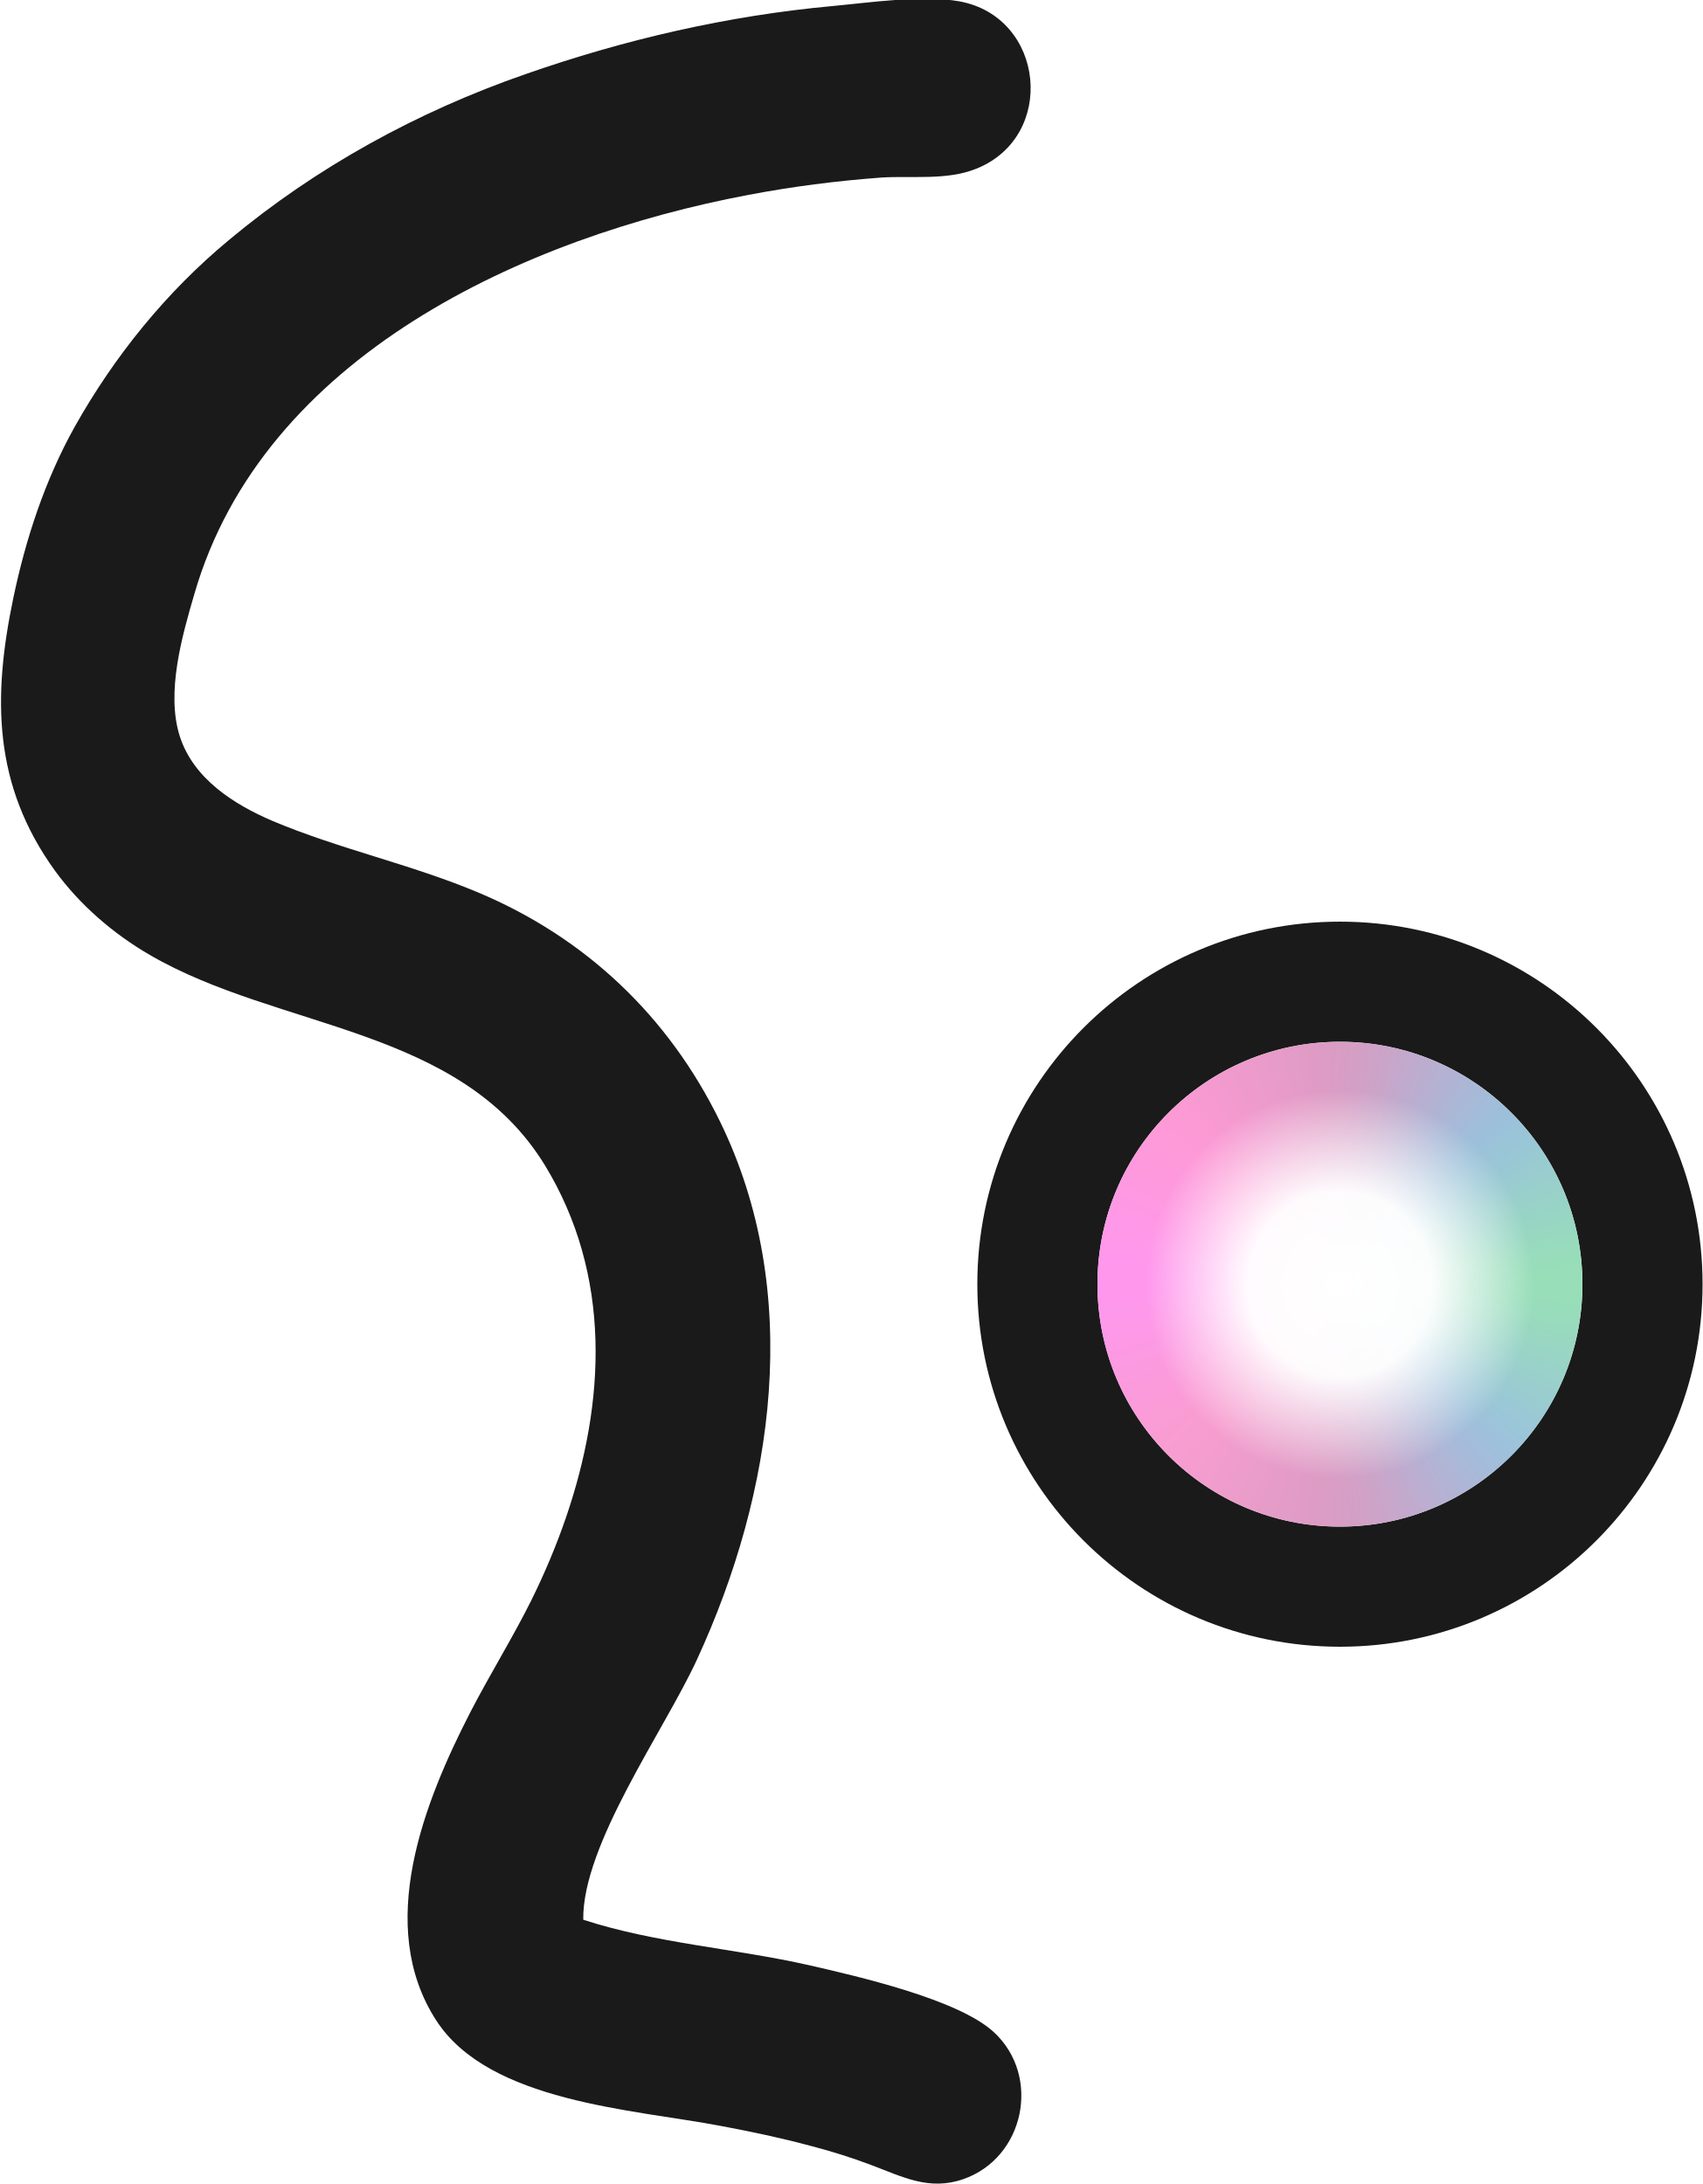
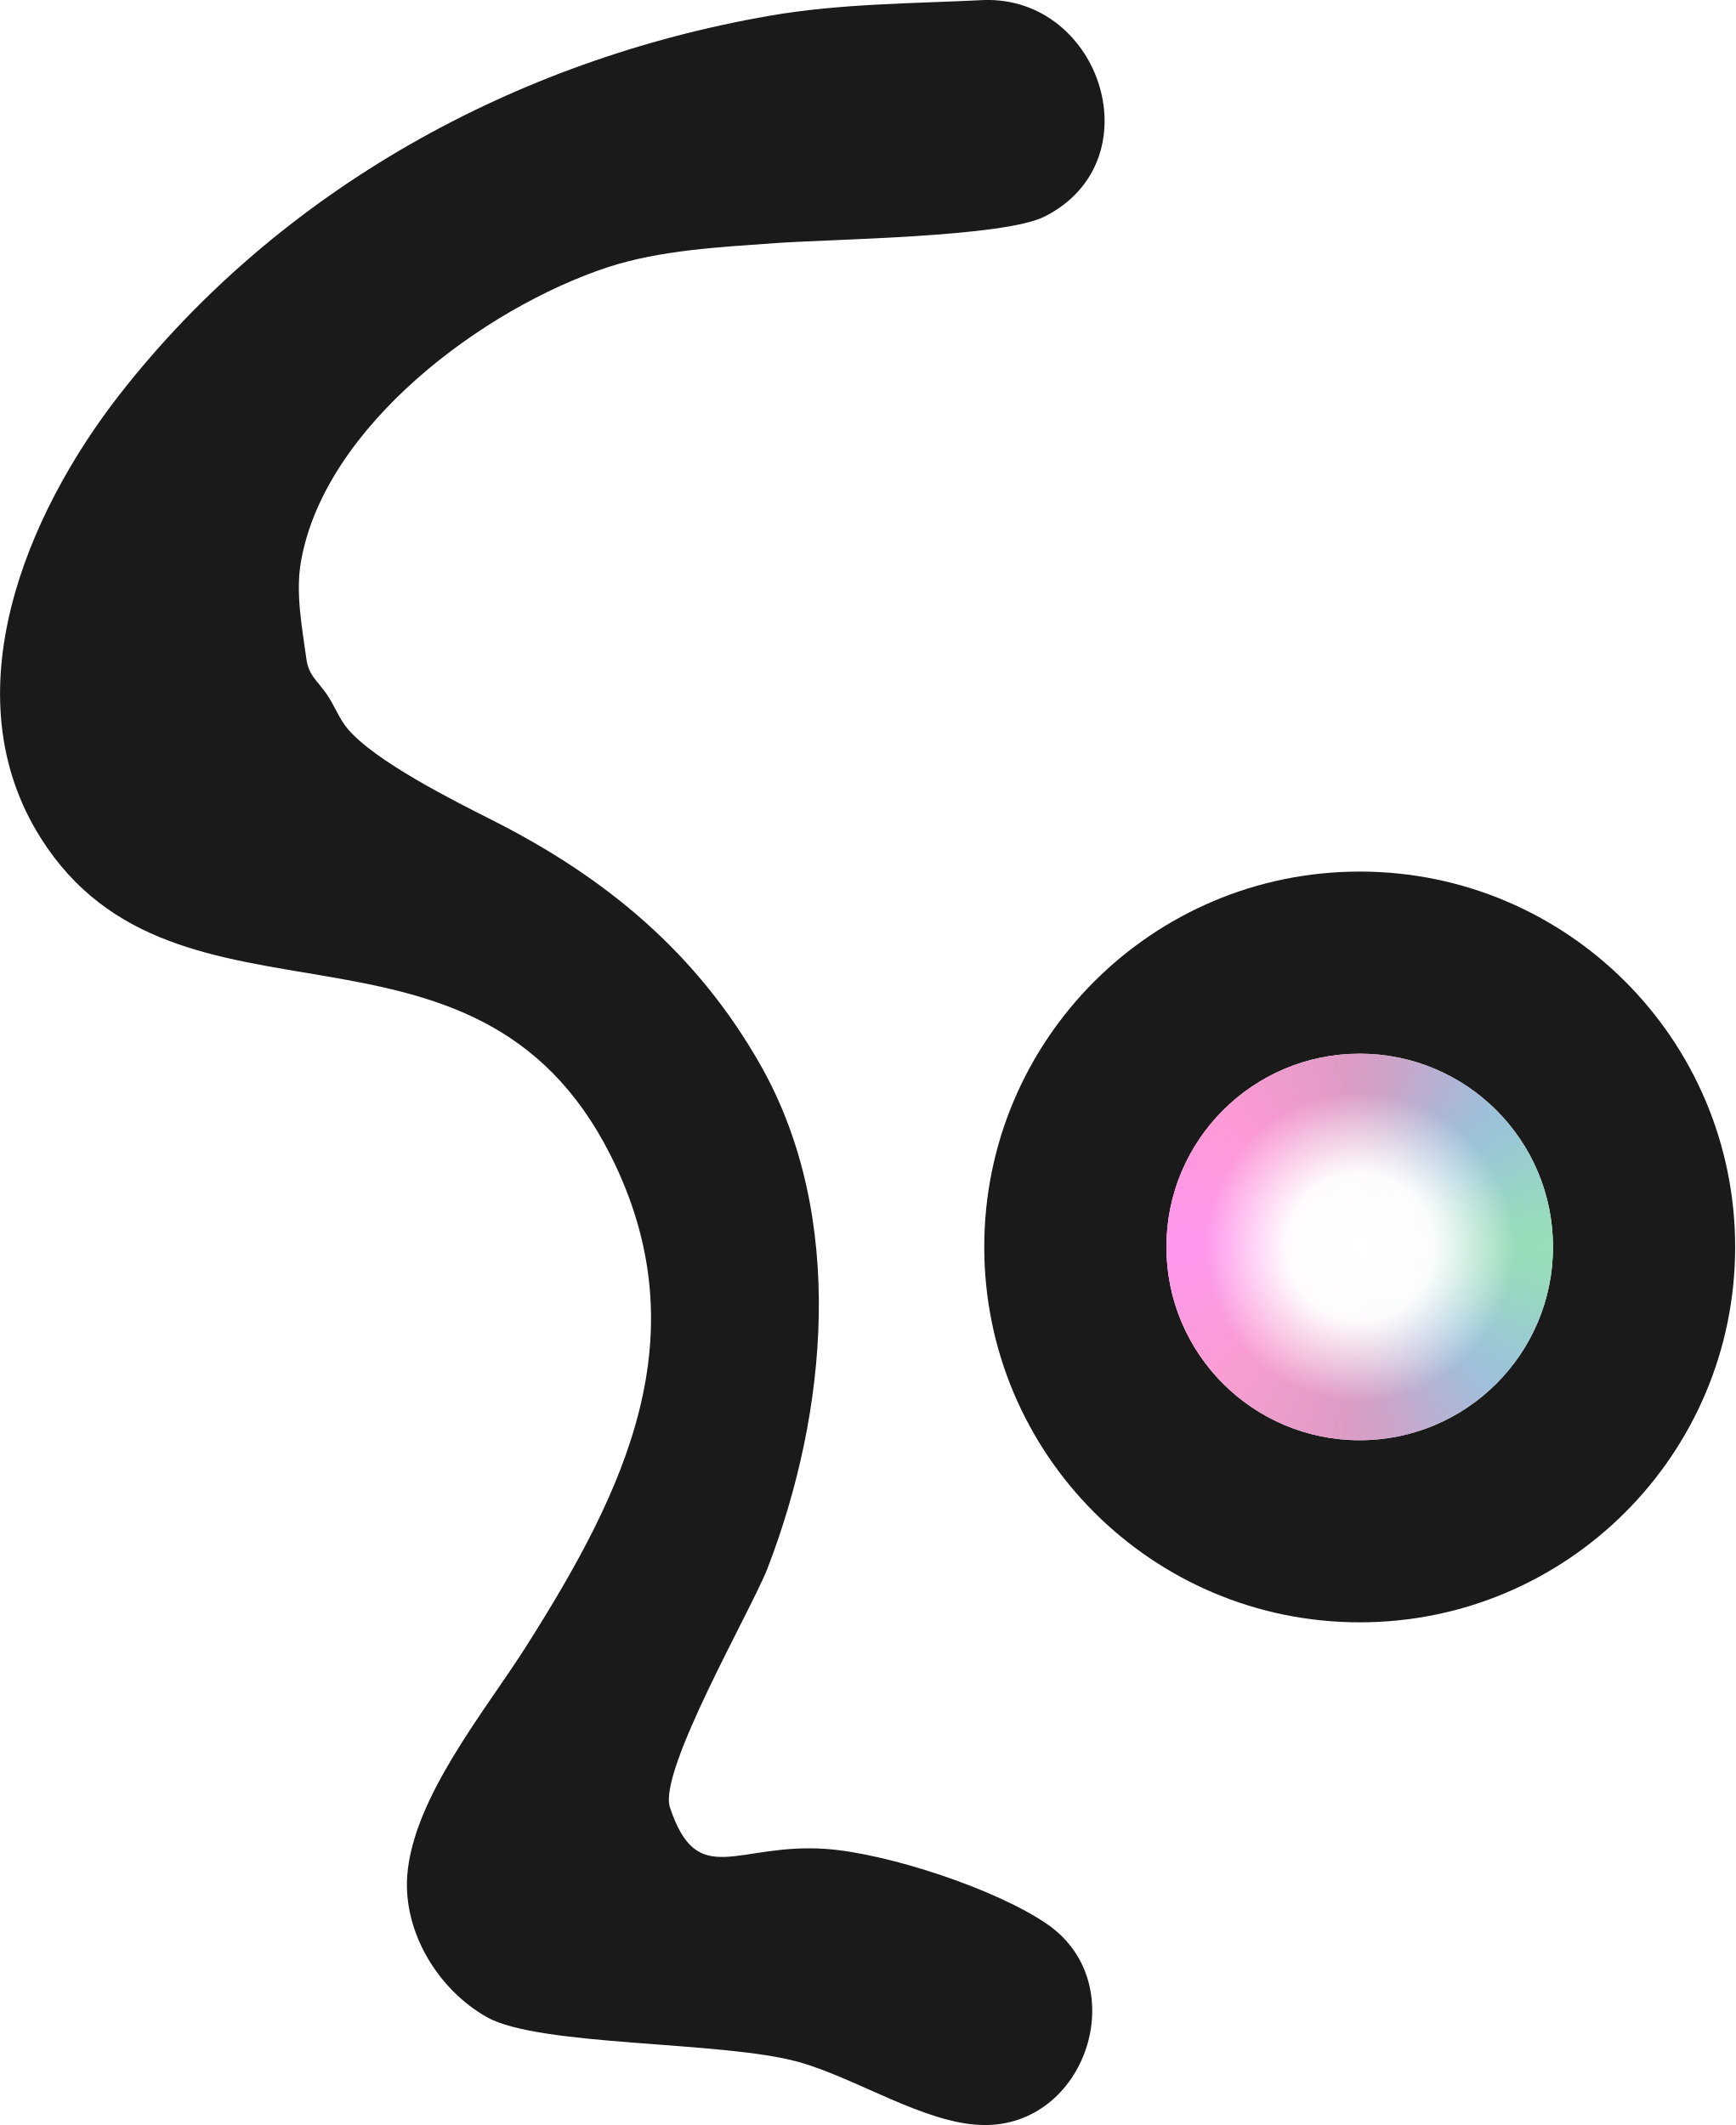
- <svg xmlns="http://www.w3.org/2000/svg" viewBox="0 0 779.4 1000" width="779.4" height="1000">
+ <svg xmlns="http://www.w3.org/2000/svg" viewBox="0 0 816.4 1000" width="816.4" height="1000">
  <defs>
    <clipPath id="mc">
-       <path d="M502.4 588a111 111 0 1 0 222 0a111 111 0 1 0 -222 0Z" clip-rule="evenodd" />
+       <path d="M548.8 586.8a90.9 90.9 0 1 0 181.9 0a90.9 90.9 0 1 0 -181.9 0Z" clip-rule="evenodd" />
    </clipPath>
    <filter id="mb" x="-20%" y="-20%" width="140%" height="140%">
-       <feGaussianBlur stdDeviation="10" />
+       <feGaussianBlur stdDeviation="10.6" />
    </filter>
-     <radialGradient id="mr" cx="613.4" cy="588" r="111" gradientUnits="userSpaceOnUse">
+     <radialGradient id="mr" cx="639.8" cy="586.8" r="90.9" gradientUnits="userSpaceOnUse">
      <stop offset="0" stop-color="#fff" />
      <stop offset=".38" stop-color="#fff" stop-opacity=".96" />
      <stop offset=".8" stop-color="#fff" stop-opacity="0" />
    </radialGradient>
  </defs>
-   <path d="M267 879C266.5 844.7 304.1 792.3 319 760C354.4 683.3 367.9 591.7 329.5 513.3C306 465.3 268.1 429.3 218.8 408.6C188.1 395.7 155.4 388.8 124.8 375.9C107 368.3 88.5 356.5 82.3 337.1C75.9 317.1 83.4 291 89 271.9C120.5 163 240.2 108.5 342.8 89.2C362.8 85.4 383.1 82.8 403.4 81.3C417.4 80.4 433.3 82.7 446.8 77.3C483.9 62.6 478.4 7.7 439.1 0.6C422.1 -2.4 398.1 1.2 380.8 2.8C333 7.2 285.8 18.1 240.4 34C191.2 51.1 144.8 76.5 104.8 109.9C76.1 133.7 52.4 163 34.2 195.4C20.6 219.8 11.8 246.6 6.1 273.8C-3.4 319.2 -3.2 359.4 25.1 398.6C36.5 414.3 51.8 427.5 68.5 437.2C128 471.8 210.6 469.8 249.6 533.8C256.9 545.8 262.6 558.9 266.4 572.4C281.6 626.2 267.3 684.1 243.1 733C234.5 750.2 224.3 766.6 215.4 783.8C194.2 825 171.6 881.7 199.7 925.1C223.9 962.6 290.1 965.8 329.9 973.4C343.8 976 357.6 978.9 371.3 982.6C380.6 985 389.8 987.9 398.8 991.3C413.2 996.7 425.3 1003.2 440.9 997.8C469 988.1 476.8 950.7 455 930.5C438.7 915.4 392.5 904.9 370.3 899.8C336.2 892.1 300.2 889.8 267 879Z" fill="#1A1A1A" />
-   <path d="M447.4 588a166 166 0 1 0 332 0a166 166 0 1 0 -332 0ZM502.4 588a111 111 0 1 0 222 0a111 111 0 1 0 -222 0Z" fill="#1A1A1A" fill-rule="evenodd" />
+   <path d="M463.3 0C429.6 1.7 395.6 1.6 362.2 7.4C242.6 28.1 131.6 89.2 56.4 185.5C12.3 242 -23.5 326.9 19.2 394.4C83.2 495.7 223.3 416.6 287.3 543.7C329.9 628.4 294 701.5 247.6 774.7C228.3 805.2 194.4 845.8 191.6 882.7C189.7 909.4 206.2 936.3 229 949.2C253.8 963.2 339.4 960.3 375.6 970.3C402.7 977.8 435.1 999.4 462.2 1000C511 1001.2 533.2 934.1 493.3 905.9C469.4 889.1 417.7 872.2 388.9 870.1C346.7 867 328.2 889.7 315.2 850.5C309.6 833.4 353.4 757.8 361.1 738.1C389.5 664.5 398.1 572.5 358 501.5C328.2 448.8 285.4 413.1 231.7 386C213.3 376.7 176.4 358.2 163.6 343C159.6 338.3 157.2 331.6 153.6 326.5C148.7 319.6 145.2 317.8 144.1 309.7C142.1 295 139 279.1 141.6 264.3C152.7 200.5 227.7 145 285.8 125.8C310.8 117.6 338.9 116.3 364.9 114.4C391 112.5 472.1 111.7 491.5 101.9C543 75.9 518.3 -1.3 463.3 0Z" fill="#1A1A1A" />
+   <path d="M463.1 586.8a176.6 176.6 0 1 0 353.3 0a176.6 176.6 0 1 0 -353.3 0ZM548.8 586.8a90.9 90.9 0 1 0 181.9 0a90.9 90.9 0 1 0 -181.9 0Z" fill="#1A1A1A" fill-rule="evenodd" />
  <g clip-path="url(#mc)">
    <g filter="url(#mb)">
-       <path d="M613.4 588L820.9 588L820.6 576.4Z" fill="#98E1B5" />
-       <path d="M613.4 588L820.8 580.7L820 569.2Z" fill="#98E0B7" />
-       <path d="M613.4 588L820.4 573.5L819.3 562Z" fill="#98DEB9" />
-       <path d="M613.4 588L819.8 566.3L818.2 554.8Z" fill="#98DDBA" />
-       <path d="M613.4 588L818.9 559.1L816.9 547.7Z" fill="#98DBBC" />
-       <path d="M613.4 588L817.7 551.9L815.4 540.6Z" fill="#98DABE" />
-       <path d="M613.4 588L816.4 544.8L813.6 533.6Z" fill="#98D8C0" />
-       <path d="M613.4 588L814.7 537.8L811.6 526.6Z" fill="#98D7C2" />
-       <path d="M613.4 588L812.9 530.8L809.3 519.7Z" fill="#98D6C3" />
-       <path d="M613.4 588L810.7 523.8L806.8 512.9Z" fill="#98D4C5" />
-       <path d="M613.4 588L808.4 517L804.1 506.2Z" fill="#98D3C7" />
-       <path d="M613.4 588L805.8 510.2L801.1 499.6Z" fill="#99D1C9" />
-       <path d="M613.4 588L803 503.6L797.9 493.1Z" fill="#99D0CB" />
-       <path d="M613.4 588L799.9 497L794.5 486.7Z" fill="#99CECD" />
-       <path d="M613.4 588L796.6 490.5L790.9 480.5Z" fill="#99CDCE" />
-       <path d="M613.4 588L793.1 484.2L787 474.3Z" fill="#99CBD0" />
-       <path d="M613.4 588L789.4 478L782.9 468.4Z" fill="#99CAD2" />
-       <path d="M613.4 588L785.4 471.9L778.7 462.5Z" fill="#99C8D4" />
-       <path d="M613.4 588L781.3 466L774.2 456.8Z" fill="#99C7D6" />
-       <path d="M613.4 588L776.9 460.2L769.5 451.3Z" fill="#99C5D8" />
-       <path d="M613.4 588L772.3 454.6L764.7 445.9Z" fill="#99C4D9" />
-       <path d="M613.4 588L767.6 449.1L759.6 440.7Z" fill="#99C2DB" />
-       <path d="M613.4 588L762.7 443.8L754.4 435.7Z" fill="#99C1DD" />
-       <path d="M613.4 588L757.5 438.7L749 430.9Z" fill="#9CBFDC" />
-       <path d="M613.4 588L752.2 433.8L743.4 426.3Z" fill="#9FBEDB" />
-       <path d="M613.4 588L746.8 429L737.7 421.8Z" fill="#A2BCD9" />
-       <path d="M613.4 588L741.1 424.5L731.8 417.6Z" fill="#A5BAD8" />
-       <path d="M613.4 588L735.4 420.1L725.8 413.5Z" fill="#A7B9D7" />
-       <path d="M613.4 588L729.4 415.9L719.6 409.7Z" fill="#AAB7D6" />
-       <path d="M613.4 588L723.3 412L713.4 406.1Z" fill="#ADB5D5" />
-       <path d="M613.4 588L717.1 408.3L706.9 402.8Z" fill="#B0B3D3" />
-       <path d="M613.4 588L710.8 404.8L700.4 399.6Z" fill="#B3B2D2" />
-       <path d="M613.4 588L704.4 401.5L693.8 396.7Z" fill="#B6B0D1" />
-       <path d="M613.4 588L697.8 398.4L687.1 394Z" fill="#B9AED0" />
-       <path d="M613.4 588L691.1 395.6L680.3 391.5Z" fill="#BCADCF" />
-       <path d="M613.4 588L684.4 393L673.4 389.3Z" fill="#BFABCD" />
-       <path d="M613.4 588L677.5 390.6L666.4 387.3Z" fill="#C1A9CC" />
-       <path d="M613.4 588L670.6 388.5L659.4 385.6Z" fill="#C4A8CB" />
-       <path d="M613.4 588L663.6 386.6L652.3 384.1Z" fill="#C7A6CA" />
-       <path d="M613.4 588L656.5 385L645.1 382.9Z" fill="#CAA4C9" />
-       <path d="M613.4 588L649.4 383.6L638 381.9Z" fill="#CDA3C7" />
-       <path d="M613.4 588L642.3 382.5L630.8 381.2Z" fill="#D0A1C6" />
-       <path d="M613.4 588L635.1 381.6L623.5 380.7Z" fill="#D39FC5" />
-       <path d="M613.4 588L627.9 381L616.3 380.5Z" fill="#D69EC4" />
-       <path d="M613.4 588L620.6 380.6L609 380.5Z" fill="#D99CC3" />
-       <path d="M613.4 588L613.4 380.5L601.8 380.8Z" fill="#DB9BC2" />
-       <path d="M613.4 588L606.1 380.6L594.6 381.3Z" fill="#DC9BC3" />
-       <path d="M613.4 588L598.9 381L587.4 382.1Z" fill="#DE9BC4" />
-       <path d="M613.4 588L591.7 381.6L580.2 383.1Z" fill="#E09BC5" />
-       <path d="M613.4 588L584.5 382.5L573.1 384.4Z" fill="#E19BC6" />
-       <path d="M613.4 588L577.4 383.6L566 385.9Z" fill="#E39BC7" />
-       <path d="M613.4 588L570.2 385L559 387.7Z" fill="#E49BC7" />
-       <path d="M613.4 588L563.2 386.6L552 389.7Z" fill="#E69BC8" />
-       <path d="M613.4 588L556.2 388.5L545.1 392Z" fill="#E89BC9" />
-       <path d="M613.4 588L549.3 390.6L538.4 394.5Z" fill="#E99BCA" />
-       <path d="M613.4 588L542.4 393L531.6 397.2Z" fill="#EB9BCB" />
-       <path d="M613.4 588L535.7 395.6L525 400.2Z" fill="#EC9ACC" />
-       <path d="M613.4 588L529 398.4L518.5 403.4Z" fill="#EE9ACD" />
-       <path d="M613.4 588L522.4 401.5L512.2 406.8Z" fill="#F09ACD" />
-       <path d="M613.4 588L516 404.8L505.9 410.5Z" fill="#F19ACE" />
-       <path d="M613.4 588L509.6 408.3L499.8 414.3Z" fill="#F39ACF" />
-       <path d="M613.4 588L503.4 412L493.8 418.4Z" fill="#F49AD0" />
-       <path d="M613.4 588L497.4 415.9L487.9 422.7Z" fill="#F69AD1" />
-       <path d="M613.4 588L491.4 420.1L482.2 427.2Z" fill="#F89AD2" />
-       <path d="M613.4 588L485.6 424.5L476.7 431.8Z" fill="#F99AD2" />
-       <path d="M613.4 588L480 429L471.3 436.7Z" fill="#FB9AD3" />
-       <path d="M613.4 588L474.5 433.8L466.2 441.8Z" fill="#FC9AD4" />
-       <path d="M613.4 588L469.2 438.7L461.1 447Z" fill="#FE9AD5" />
-       <path d="M613.4 588L464.1 443.8L456.3 452.4Z" fill="#FE9AD6" />
-       <path d="M613.4 588L459.2 449.1L451.7 457.9Z" fill="#FE9AD7" />
-       <path d="M613.4 588L454.4 454.6L447.2 463.7Z" fill="#FE9AD9" />
-       <path d="M613.4 588L449.9 460.2L443 469.5Z" fill="#FE99DA" />
-       <path d="M613.4 588L445.5 466L439 475.6Z" fill="#FE99DB" />
-       <path d="M613.4 588L441.4 471.9L435.2 481.7Z" fill="#FE99DC" />
-       <path d="M613.4 588L437.4 478L431.6 488Z" fill="#FE99DD" />
-       <path d="M613.4 588L433.7 484.2L428.2 494.4Z" fill="#FE99DF" />
-       <path d="M613.4 588L430.2 490.5L425 500.9Z" fill="#FE99E0" />
-       <path d="M613.4 588L426.9 497L422.1 507.6Z" fill="#FE99E1" />
-       <path d="M613.4 588L423.8 503.6L419.4 514.3Z" fill="#FE99E2" />
-       <path d="M613.4 588L421 510.2L417 521.1Z" fill="#FF98E3" />
-       <path d="M613.4 588L418.4 517L414.7 528Z" fill="#FF98E5" />
-       <path d="M613.4 588L416 523.8L412.8 535Z" fill="#FF98E6" />
-       <path d="M613.4 588L413.9 530.8L411 542Z" fill="#FF98E7" />
-       <path d="M613.4 588L412.1 537.8L409.6 549.1Z" fill="#FF98E8" />
-       <path d="M613.4 588L410.4 544.8L408.3 556.2Z" fill="#FF98E9" />
-       <path d="M613.4 588L409 551.9L407.3 563.4Z" fill="#FF98EB" />
-       <path d="M613.4 588L407.9 559.1L406.6 570.6Z" fill="#FF97EC" />
-       <path d="M613.4 588L407 566.3L406.1 577.8Z" fill="#FF97ED" />
-       <path d="M613.4 588L406.4 573.5L405.9 585.1Z" fill="#FF97EE" />
-       <path d="M613.4 588L406 580.7L405.9 592.3Z" fill="#FF97EF" />
-       <path d="M613.4 588L405.9 588L406.2 599.5Z" fill="#FF97EF" />
-       <path d="M613.4 588L406 595.2L406.7 606.8Z" fill="#FF97EE" />
-       <path d="M613.4 588L406.4 602.4L407.5 614Z" fill="#FE98EC" />
-       <path d="M613.4 588L407 609.7L408.6 621.1Z" fill="#FE98EB" />
-       <path d="M613.4 588L407.9 616.8L409.8 628.3Z" fill="#FE98EA" />
-       <path d="M613.4 588L409 624L411.4 635.3Z" fill="#FE98E8" />
-       <path d="M613.4 588L410.4 631.1L413.1 642.4Z" fill="#FD99E7" />
-       <path d="M613.4 588L412.1 638.2L415.2 649.3Z" fill="#FD99E5" />
-       <path d="M613.4 588L413.9 645.2L417.4 656.2Z" fill="#FD99E4" />
-       <path d="M613.4 588L416 652.1L419.9 663Z" fill="#FC9AE2" />
-       <path d="M613.4 588L418.4 658.9L422.7 669.7Z" fill="#FC9AE1" />
-       <path d="M613.4 588L421 665.7L425.6 676.3Z" fill="#FC9AE0" />
-       <path d="M613.4 588L423.8 672.4L428.8 682.8Z" fill="#FC9ADE" />
-       <path d="M613.4 588L426.9 678.9L432.3 689.2Z" fill="#FB9BDD" />
-       <path d="M613.4 588L430.2 685.4L435.9 695.5Z" fill="#FB9BDB" />
-       <path d="M613.4 588L433.7 691.7L439.8 701.6Z" fill="#FB9BDA" />
-       <path d="M613.4 588L437.4 697.9L443.8 707.6Z" fill="#FB9BD9" />
-       <path d="M613.4 588L441.4 704L448.1 713.4Z" fill="#FA9CD7" />
-       <path d="M613.4 588L445.5 709.9L452.6 719.1Z" fill="#FA9CD6" />
-       <path d="M613.4 588L449.9 715.7L457.3 724.6Z" fill="#FA9CD4" />
-       <path d="M613.4 588L454.4 721.3L462.1 730Z" fill="#FA9CD3" />
-       <path d="M613.4 588L459.2 726.8L467.2 735.2Z" fill="#F99DD1" />
-       <path d="M613.4 588L464.1 732.1L472.4 740.2Z" fill="#F99DD0" />
-       <path d="M613.4 588L469.2 737.2L477.8 745Z" fill="#F89DCF" />
-       <path d="M613.4 588L474.5 742.2L483.4 749.7Z" fill="#F69DCF" />
-       <path d="M613.4 588L480 746.9L489.1 754.1Z" fill="#F59DCE" />
-       <path d="M613.4 588L485.6 751.5L495 758.4Z" fill="#F39DCE" />
-       <path d="M613.4 588L491.4 755.8L501 762.4Z" fill="#F29DCD" />
-       <path d="M613.4 588L497.4 760L507.1 766.2Z" fill="#F09DCD" />
-       <path d="M613.4 588L503.4 763.9L513.4 769.8Z" fill="#EF9DCC" />
-       <path d="M613.4 588L509.6 767.7L519.8 773.2Z" fill="#EE9DCB" />
-       <path d="M613.4 588L516 771.2L526.4 776.3Z" fill="#EC9DCB" />
-       <path d="M613.4 588L522.4 774.5L533 779.3Z" fill="#EB9DCA" />
-       <path d="M613.4 588L529 777.5L539.7 781.9Z" fill="#E99DCA" />
-       <path d="M613.4 588L535.7 780.4L546.5 784.4Z" fill="#E89CC9" />
-       <path d="M613.4 588L542.4 783L553.4 786.6Z" fill="#E79CC8" />
-       <path d="M613.4 588L549.3 785.3L560.4 788.6Z" fill="#E59CC8" />
-       <path d="M613.4 588L556.2 787.4L567.4 790.3Z" fill="#E49CC7" />
-       <path d="M613.4 588L563.2 789.3L574.5 791.8Z" fill="#E29CC7" />
-       <path d="M613.4 588L570.2 790.9L581.6 793Z" fill="#E19CC6" />
-       <path d="M613.4 588L577.4 792.3L588.8 794Z" fill="#DF9CC6" />
-       <path d="M613.4 588L584.5 793.4L596 794.7Z" fill="#DE9CC5" />
-       <path d="M613.4 588L591.7 794.3L603.3 795.2Z" fill="#DD9CC4" />
-       <path d="M613.4 588L598.9 795L610.5 795.4Z" fill="#DB9CC4" />
-       <path d="M613.4 588L606.1 795.3L617.7 795.4Z" fill="#DA9CC3" />
-       <path d="M613.4 588L613.4 795.5L625 795.1Z" fill="#D89DC4" />
-       <path d="M613.4 588L620.6 795.3L632.2 794.6Z" fill="#D59EC5" />
-       <path d="M613.4 588L627.9 795L639.4 793.8Z" fill="#D2A0C6" />
-       <path d="M613.4 588L635.1 794.3L646.6 792.8Z" fill="#CFA2C7" />
-       <path d="M613.4 588L642.3 793.4L653.7 791.5Z" fill="#CDA3C8" />
-       <path d="M613.4 588L649.4 792.3L660.8 790Z" fill="#CAA5CA" />
-       <path d="M613.4 588L656.5 790.9L667.8 788.2Z" fill="#C7A7CB" />
-       <path d="M613.4 588L663.6 789.3L674.7 786.2Z" fill="#C4A8CC" />
-       <path d="M613.4 588L670.6 787.4L681.6 783.9Z" fill="#C2AACD" />
-       <path d="M613.4 588L677.5 785.3L688.4 781.4Z" fill="#BFACCE" />
-       <path d="M613.4 588L684.4 783L695.1 778.7Z" fill="#BCADD0" />
-       <path d="M613.4 588L691.1 780.4L701.7 775.7Z" fill="#B9AFD1" />
-       <path d="M613.4 588L697.8 777.5L708.2 772.5Z" fill="#B7B1D2" />
-       <path d="M613.4 588L704.4 774.5L714.6 769.1Z" fill="#B4B2D3" />
-       <path d="M613.4 588L710.8 771.2L720.9 765.5Z" fill="#B1B4D4" />
-       <path d="M613.4 588L717.1 767.7L727 761.6Z" fill="#AEB5D6" />
-       <path d="M613.4 588L723.3 763.9L733 757.5Z" fill="#ACB7D7" />
-       <path d="M613.4 588L729.4 760L738.8 753.2Z" fill="#A9B9D8" />
-       <path d="M613.4 588L735.4 755.8L744.5 748.8Z" fill="#A6BAD9" />
-       <path d="M613.4 588L741.1 751.5L750.1 744.1Z" fill="#A3BCDA" />
-       <path d="M613.4 588L746.8 746.9L755.4 739.2Z" fill="#A1BEDC" />
-       <path d="M613.4 588L752.2 742.2L760.6 734.2Z" fill="#9EBFDD" />
-       <path d="M613.4 588L757.5 737.2L765.6 728.9Z" fill="#9BC1DE" />
-       <path d="M613.4 588L762.7 732.1L770.5 723.6Z" fill="#9BC2DC" />
-       <path d="M613.4 588L767.6 726.8L775.1 718Z" fill="#9BC4DA" />
-       <path d="M613.4 588L772.3 721.3L779.5 712.3Z" fill="#9BC5D8" />
-       <path d="M613.4 588L776.9 715.7L783.8 706.4Z" fill="#9AC7D7" />
-       <path d="M613.4 588L781.3 709.9L787.8 700.4Z" fill="#9AC8D5" />
-       <path d="M613.4 588L785.4 704L791.6 694.2Z" fill="#9ACAD3" />
-       <path d="M613.4 588L789.4 697.9L795.2 687.9Z" fill="#9ACBD1" />
-       <path d="M613.4 588L793.1 691.7L798.6 681.5Z" fill="#9ACDCF" />
-       <path d="M613.4 588L796.6 685.4L801.8 675Z" fill="#9ACECD" />
-       <path d="M613.4 588L799.9 678.9L804.7 668.4Z" fill="#9AD0CB" />
-       <path d="M613.4 588L803 672.4L807.4 661.7Z" fill="#9AD1C9" />
-       <path d="M613.4 588L805.8 665.7L809.8 654.8Z" fill="#99D3C8" />
-       <path d="M613.4 588L808.4 658.9L812 647.9Z" fill="#99D4C6" />
-       <path d="M613.4 588L810.7 652.1L814 641Z" fill="#99D6C4" />
-       <path d="M613.4 588L812.9 645.2L815.7 633.9Z" fill="#99D7C2" />
-       <path d="M613.4 588L814.7 638.2L817.2 626.8Z" fill="#99D8C0" />
-       <path d="M613.4 588L816.4 631.1L818.4 619.7Z" fill="#99DABE" />
-       <path d="M613.4 588L817.7 624L819.4 612.5Z" fill="#99DBBC" />
-       <path d="M613.4 588L818.9 616.8L820.2 605.3Z" fill="#98DDBB" />
-       <path d="M613.4 588L819.8 609.7L820.6 598.1Z" fill="#98DEB9" />
-       <path d="M613.4 588L820.4 602.4L820.9 590.9Z" fill="#98E0B7" />
-       <path d="M613.4 588L820.8 595.2L820.8 583.6Z" fill="#98E1B5" />
+       <path d="M639.8 586.8L860.6 586.8L860.2 574.5Z" fill="#98E1B5" />
+       <path d="M639.8 586.8L860.4 579.1L859.6 566.8Z" fill="#98E0B7" />
+       <path d="M639.8 586.8L860 571.4L858.8 559.2Z" fill="#98DEB9" />
+       <path d="M639.8 586.8L859.3 563.8L857.7 551.5Z" fill="#98DDBA" />
+       <path d="M639.8 586.8L858.4 556.1L856.3 543.9Z" fill="#98DBBC" />
+       <path d="M639.8 586.8L857.2 548.5L854.7 536.4Z" fill="#98DABE" />
+       <path d="M639.8 586.8L855.7 540.9L852.8 528.9Z" fill="#98D8C0" />
+       <path d="M639.8 586.8L854 533.4L850.7 521.5Z" fill="#98D7C2" />
+       <path d="M639.8 586.8L852 526L848.3 514.2Z" fill="#98D6C3" />
+       <path d="M639.8 586.8L849.7 518.6L845.6 507Z" fill="#98D4C5" />
+       <path d="M639.8 586.8L847.2 511.3L842.7 499.9Z" fill="#98D3C7" />
+       <path d="M639.8 586.8L844.5 504.1L839.5 492.8Z" fill="#99D1C9" />
+       <path d="M639.8 586.8L841.5 497L836.1 485.9Z" fill="#99D0CB" />
+       <path d="M639.8 586.8L838.2 490L832.5 479.1Z" fill="#99CECD" />
+       <path d="M639.8 586.8L834.7 483.2L828.6 472.5Z" fill="#99CDCE" />
+       <path d="M639.8 586.8L831 476.4L824.5 465.9Z" fill="#99CBD0" />
+       <path d="M639.8 586.8L827 469.8L820.2 459.6Z" fill="#99CAD2" />
+       <path d="M639.8 586.8L822.8 463.4L815.6 453.3Z" fill="#99C8D4" />
+       <path d="M639.8 586.8L818.4 457.1L810.9 447.3Z" fill="#99C7D6" />
+       <path d="M639.8 586.8L813.7 450.9L805.9 441.4Z" fill="#99C5D8" />
+       <path d="M639.8 586.8L808.9 444.9L800.7 435.7Z" fill="#99C4D9" />
+       <path d="M639.8 586.8L803.8 439.1L795.3 430.2Z" fill="#99C2DB" />
+       <path d="M639.8 586.8L798.6 433.5L789.8 424.8Z" fill="#99C1DD" />
+       <path d="M639.8 586.8L793.1 428L784 419.7Z" fill="#9CBFDC" />
+       <path d="M639.8 586.8L787.5 422.7L778.1 414.8Z" fill="#9FBEDB" />
+       <path d="M639.8 586.8L781.7 417.7L772 410Z" fill="#A2BCD9" />
+       <path d="M639.8 586.8L775.7 412.8L765.8 405.5Z" fill="#A5BAD8" />
+       <path d="M639.8 586.8L769.5 408.2L759.4 401.2Z" fill="#A7B9D7" />
+       <path d="M639.8 586.8L763.2 403.8L752.8 397.2Z" fill="#AAB7D6" />
+       <path d="M639.8 586.8L756.8 399.6L746.1 393.3Z" fill="#ADB5D5" />
+       <path d="M639.8 586.8L750.2 395.6L739.3 389.8Z" fill="#B0B3D3" />
+       <path d="M639.8 586.8L743.4 391.9L732.4 386.4Z" fill="#B3B2D2" />
+       <path d="M639.8 586.8L736.5 388.4L725.3 383.3Z" fill="#B6B0D1" />
+       <path d="M639.8 586.8L729.6 385.1L718.2 380.4Z" fill="#B9AED0" />
+       <path d="M639.8 586.8L722.5 382.1L710.9 377.8Z" fill="#BCADCF" />
+       <path d="M639.8 586.8L715.3 379.4L703.6 375.5Z" fill="#BFABCD" />
+       <path d="M639.8 586.8L708 376.8L696.2 373.4Z" fill="#C1A9CC" />
+       <path d="M639.8 586.8L700.6 374.6L688.7 371.5Z" fill="#C4A8CB" />
+       <path d="M639.8 586.8L693.2 372.6L681.1 369.9Z" fill="#C7A6CA" />
+       <path d="M639.8 586.8L685.7 370.9L673.5 368.6Z" fill="#CAA4C9" />
+       <path d="M639.8 586.8L678.1 369.4L665.9 367.6Z" fill="#CDA3C7" />
+       <path d="M639.8 586.8L670.5 368.2L658.2 366.8Z" fill="#D0A1C6" />
+       <path d="M639.8 586.8L662.8 367.2L650.5 366.3Z" fill="#D39FC5" />
+       <path d="M639.8 586.8L655.2 366.6L642.8 366.1Z" fill="#D69EC4" />
+       <path d="M639.8 586.8L647.5 366.2L635.1 366.1Z" fill="#D99CC3" />
+       <path d="M639.8 586.8L639.8 366L627.4 366.4Z" fill="#DB9BC2" />
+       <path d="M639.8 586.8L632.1 366.2L619.7 366.9Z" fill="#DC9BC3" />
+       <path d="M639.8 586.8L624.4 366.6L612.1 367.8Z" fill="#DE9BC4" />
+       <path d="M639.8 586.8L616.7 367.2L604.5 368.9Z" fill="#E09BC5" />
+       <path d="M639.8 586.8L609 368.2L596.9 370.2Z" fill="#E19BC6" />
+       <path d="M639.8 586.8L601.4 369.4L589.3 371.9Z" fill="#E39BC7" />
+       <path d="M639.8 586.8L593.9 370.9L581.9 373.8Z" fill="#E49BC7" />
+       <path d="M639.8 586.8L586.3 372.6L574.5 375.9Z" fill="#E69BC8" />
+       <path d="M639.8 586.8L578.9 374.6L567.1 378.3Z" fill="#E89BC9" />
+       <path d="M639.8 586.8L571.5 376.8L559.9 381Z" fill="#E99BCA" />
+       <path d="M639.8 586.8L564.2 379.4L552.8 383.9Z" fill="#EB9BCB" />
+       <path d="M639.8 586.8L557 382.1L545.7 387.1Z" fill="#EC9ACC" />
+       <path d="M639.8 586.8L550 385.1L538.8 390.5Z" fill="#EE9ACD" />
+       <path d="M639.8 586.8L543 388.4L532 394.1Z" fill="#F09ACD" />
+       <path d="M639.8 586.8L536.1 391.9L525.4 398Z" fill="#F19ACE" />
+       <path d="M639.8 586.8L529.4 395.6L518.9 402.1Z" fill="#F39ACF" />
+       <path d="M639.8 586.8L522.8 399.6L512.5 406.4Z" fill="#F49AD0" />
+       <path d="M639.8 586.8L516.3 403.8L506.3 411Z" fill="#F69AD1" />
+       <path d="M639.8 586.8L510 408.2L500.2 415.7Z" fill="#F89AD2" />
+       <path d="M639.8 586.8L503.8 412.8L494.3 420.7Z" fill="#F99AD2" />
+       <path d="M639.8 586.8L497.8 417.7L488.6 425.9Z" fill="#FB9AD3" />
+       <path d="M639.8 586.8L492 422.7L483.1 431.3Z" fill="#FC9AD4" />
+       <path d="M639.8 586.8L486.4 428L477.8 436.8Z" fill="#FE9AD5" />
+       <path d="M639.8 586.8L480.9 433.5L472.6 442.6Z" fill="#FE9AD6" />
+       <path d="M639.8 586.8L475.7 439.1L467.7 448.5Z" fill="#FE9AD7" />
+       <path d="M639.8 586.8L470.6 444.9L463 454.6Z" fill="#FE9AD9" />
+       <path d="M639.8 586.8L465.8 450.9L458.5 460.8Z" fill="#FE99DA" />
+       <path d="M639.8 586.8L461.1 457.1L454.2 467.2Z" fill="#FE99DB" />
+       <path d="M639.8 586.8L456.7 463.4L450.1 473.8Z" fill="#FE99DC" />
+       <path d="M639.8 586.8L452.5 469.8L446.3 480.5Z" fill="#FE99DD" />
+       <path d="M639.8 586.8L448.5 476.4L442.7 487.3Z" fill="#FE99DF" />
+       <path d="M639.8 586.8L444.8 483.2L439.3 494.2Z" fill="#FE99E0" />
+       <path d="M639.8 586.8L441.3 490L436.2 501.3Z" fill="#FE99E1" />
+       <path d="M639.8 586.8L438.1 497L433.4 508.4Z" fill="#FE99E2" />
+       <path d="M639.8 586.8L435 504.1L430.7 515.7Z" fill="#FF98E3" />
+       <path d="M639.8 586.8L432.3 511.3L428.4 523Z" fill="#FF98E5" />
+       <path d="M639.8 586.8L429.8 518.6L426.3 530.4Z" fill="#FF98E6" />
+       <path d="M639.8 586.8L427.5 526L424.5 537.9Z" fill="#FF98E7" />
+       <path d="M639.8 586.8L425.5 533.4L422.9 545.5Z" fill="#FF98E8" />
+       <path d="M639.8 586.8L423.8 540.9L421.6 553.1Z" fill="#FF98E9" />
+       <path d="M639.8 586.8L422.3 548.5L420.5 560.7Z" fill="#FF98EB" />
+       <path d="M639.8 586.8L421.1 556.1L419.7 568.4Z" fill="#FF97EC" />
+       <path d="M639.8 586.8L420.2 563.8L419.2 576Z" fill="#FF97ED" />
+       <path d="M639.8 586.8L419.5 571.4L419 583.7Z" fill="#FF97EE" />
+       <path d="M639.8 586.8L419.1 579.1L419 591.5Z" fill="#FF97EF" />
+       <path d="M639.8 586.8L419 586.8L419.3 599.2Z" fill="#FF97EF" />
+       <path d="M639.8 586.8L419.1 594.5L419.9 606.8Z" fill="#FF97EE" />
+       <path d="M639.8 586.8L419.5 602.2L420.7 614.5Z" fill="#FE98EC" />
+       <path d="M639.8 586.8L420.2 609.9L421.8 622.1Z" fill="#FE98EB" />
+       <path d="M639.8 586.8L421.1 617.6L423.2 629.7Z" fill="#FE98EA" />
+       <path d="M639.8 586.8L422.3 625.2L424.8 637.3Z" fill="#FE98E8" />
+       <path d="M639.8 586.8L423.8 632.7L426.7 644.7Z" fill="#FD99E7" />
+       <path d="M639.8 586.8L425.5 640.2L428.8 652.1Z" fill="#FD99E5" />
+       <path d="M639.8 586.8L427.5 647.7L431.2 659.4Z" fill="#FD99E4" />
+       <path d="M639.8 586.8L429.8 655.1L433.9 666.7Z" fill="#FC9AE2" />
+       <path d="M639.8 586.8L432.3 662.3L436.8 673.8Z" fill="#FC9AE1" />
+       <path d="M639.8 586.8L435 669.5L440 680.8Z" fill="#FC9AE0" />
+       <path d="M639.8 586.8L438.1 676.6L443.4 687.8Z" fill="#FC9ADE" />
+       <path d="M639.8 586.8L441.3 683.6L447 694.5Z" fill="#FB9BDD" />
+       <path d="M639.8 586.8L444.8 690.5L450.9 701.2Z" fill="#FB9BDB" />
+       <path d="M639.8 586.8L448.5 697.2L455 707.7Z" fill="#FB9BDA" />
+       <path d="M639.8 586.8L452.5 703.8L459.3 714.1Z" fill="#FB9BD9" />
+       <path d="M639.8 586.8L456.7 710.3L463.9 720.3Z" fill="#FA9CD7" />
+       <path d="M639.8 586.8L461.1 716.6L468.7 726.4Z" fill="#FA9CD6" />
+       <path d="M639.8 586.8L465.8 722.8L473.6 732.3Z" fill="#FA9CD4" />
+       <path d="M639.8 586.8L470.6 728.8L478.8 738Z" fill="#FA9CD3" />
+       <path d="M639.8 586.8L475.7 734.6L484.2 743.5Z" fill="#F99DD1" />
+       <path d="M639.8 586.8L480.9 740.2L489.7 748.8Z" fill="#F99DD0" />
+       <path d="M639.8 586.8L486.4 745.7L495.5 754Z" fill="#F89DCF" />
+       <path d="M639.8 586.8L492 750.9L501.4 758.9Z" fill="#F69DCF" />
+       <path d="M639.8 586.8L497.8 756L507.5 763.6Z" fill="#F59DCE" />
+       <path d="M639.8 586.8L503.8 760.8L513.7 768.1Z" fill="#F39DCE" />
+       <path d="M639.8 586.8L510 765.5L520.2 772.4Z" fill="#F29DCD" />
+       <path d="M639.8 586.8L516.3 769.9L526.7 776.5Z" fill="#F09DCD" />
+       <path d="M639.8 586.8L522.8 774.1L533.4 780.3Z" fill="#EF9DCC" />
+       <path d="M639.8 586.8L529.4 778L540.2 783.9Z" fill="#EE9DCB" />
+       <path d="M639.8 586.8L536.1 781.8L547.1 787.3Z" fill="#EC9DCB" />
+       <path d="M639.8 586.8L543 785.3L554.2 790.4Z" fill="#EB9DCA" />
+       <path d="M639.8 586.8L550 788.5L561.4 793.2Z" fill="#E99DCA" />
+       <path d="M639.8 586.8L557 791.5L568.6 795.8Z" fill="#E89CC9" />
+       <path d="M639.8 586.8L564.2 794.3L575.9 798.2Z" fill="#E79CC8" />
+       <path d="M639.8 586.8L571.5 796.8L583.4 800.3Z" fill="#E59CC8" />
+       <path d="M639.8 586.8L578.9 799.1L590.8 802.1Z" fill="#E49CC7" />
+       <path d="M639.8 586.8L586.3 801.1L598.4 803.7Z" fill="#E29CC7" />
+       <path d="M639.8 586.8L593.9 802.8L606 805Z" fill="#E19CC6" />
+       <path d="M639.8 586.8L601.4 804.3L613.6 806.1Z" fill="#DF9CC6" />
+       <path d="M639.8 586.8L609 805.5L621.3 806.9Z" fill="#DE9CC5" />
+       <path d="M639.8 586.8L616.7 806.4L629 807.4Z" fill="#DD9CC4" />
+       <path d="M639.8 586.8L624.4 807.1L636.7 807.6Z" fill="#DB9CC4" />
+       <path d="M639.8 586.8L632.1 807.5L644.4 807.6Z" fill="#DA9CC3" />
+       <path d="M639.8 586.8L639.8 807.6L652.1 807.3Z" fill="#D89DC4" />
+       <path d="M639.8 586.8L647.5 807.5L659.8 806.7Z" fill="#D59EC5" />
+       <path d="M639.8 586.8L655.2 807.1L667.4 805.9Z" fill="#D2A0C6" />
+       <path d="M639.8 586.8L662.8 806.4L675.1 804.8Z" fill="#CFA2C7" />
+       <path d="M639.8 586.8L670.5 805.5L682.6 803.4Z" fill="#CDA3C8" />
+       <path d="M639.8 586.8L678.1 804.3L690.2 801.8Z" fill="#CAA5CA" />
+       <path d="M639.8 586.8L685.7 802.8L697.6 799.9Z" fill="#C7A7CB" />
+       <path d="M639.8 586.8L693.2 801.1L705 797.8Z" fill="#C4A8CC" />
+       <path d="M639.8 586.8L700.6 799.1L712.4 795.3Z" fill="#C2AACD" />
+       <path d="M639.8 586.8L708 796.8L719.6 792.7Z" fill="#BFACCE" />
+       <path d="M639.8 586.8L715.3 794.3L726.7 789.8Z" fill="#BCADD0" />
+       <path d="M639.8 586.8L722.5 791.5L733.8 786.6Z" fill="#B9AFD1" />
+       <path d="M639.8 586.8L729.6 788.5L740.7 783.2Z" fill="#B7B1D2" />
+       <path d="M639.8 586.8L736.5 785.3L747.5 779.6Z" fill="#B4B2D3" />
+       <path d="M639.8 586.8L743.4 781.8L754.1 775.7Z" fill="#B1B4D4" />
+       <path d="M639.8 586.8L750.2 778L760.7 771.6Z" fill="#AEB5D6" />
+       <path d="M639.8 586.8L756.8 774.1L767 767.3Z" fill="#ACB7D7" />
+       <path d="M639.8 586.8L763.2 769.9L773.3 762.7Z" fill="#A9B9D8" />
+       <path d="M639.8 586.8L769.5 765.5L779.3 757.9Z" fill="#A6BAD9" />
+       <path d="M639.8 586.8L775.7 760.8L785.2 753Z" fill="#A3BCDA" />
+       <path d="M639.8 586.8L781.7 756L790.9 747.8Z" fill="#A1BEDC" />
+       <path d="M639.8 586.8L787.5 750.9L796.4 742.4Z" fill="#9EBFDD" />
+       <path d="M639.8 586.8L793.1 745.7L801.8 736.8Z" fill="#9BC1DE" />
+       <path d="M639.8 586.8L798.6 740.2L806.9 731.1Z" fill="#9BC2DC" />
+       <path d="M639.8 586.8L803.8 734.6L811.8 725.2Z" fill="#9BC4DA" />
+       <path d="M639.8 586.8L808.9 728.8L816.6 719.1Z" fill="#9BC5D8" />
+       <path d="M639.8 586.8L813.7 722.8L821.1 712.8Z" fill="#9AC7D7" />
+       <path d="M639.8 586.8L818.4 716.6L825.4 706.4Z" fill="#9AC8D5" />
+       <path d="M639.8 586.8L822.8 710.3L829.4 699.9Z" fill="#9ACAD3" />
+       <path d="M639.8 586.8L827 703.8L833.2 693.2Z" fill="#9ACBD1" />
+       <path d="M639.8 586.8L831 697.2L836.8 686.4Z" fill="#9ACDCF" />
+       <path d="M639.8 586.8L834.7 690.5L840.2 679.4Z" fill="#9ACECD" />
+       <path d="M639.8 586.8L838.2 683.6L843.3 672.4Z" fill="#9AD0CB" />
+       <path d="M639.8 586.8L841.5 676.6L846.2 665.2Z" fill="#9AD1C9" />
+       <path d="M639.8 586.8L844.5 669.5L848.8 658Z" fill="#99D3C8" />
+       <path d="M639.8 586.8L847.2 662.3L851.1 650.6Z" fill="#99D4C6" />
+       <path d="M639.8 586.8L849.7 655.1L853.2 643.2Z" fill="#99D6C4" />
+       <path d="M639.8 586.8L852 647.7L855.1 635.7Z" fill="#99D7C2" />
+       <path d="M639.8 586.8L854 640.2L856.6 628.2Z" fill="#99D8C0" />
+       <path d="M639.8 586.8L855.7 632.7L858 620.6Z" fill="#99DABE" />
+       <path d="M639.8 586.8L857.2 625.2L859 613Z" fill="#99DBBC" />
+       <path d="M639.8 586.8L858.4 617.6L859.8 605.3Z" fill="#98DDBB" />
+       <path d="M639.8 586.8L859.3 609.9L860.3 597.6Z" fill="#98DEB9" />
+       <path d="M639.8 586.8L860 602.2L860.5 589.9Z" fill="#98E0B7" />
+       <path d="M639.8 586.8L860.4 594.5L860.5 582.2Z" fill="#98E1B5" />
    </g>
-     <circle cx="613.4" cy="588" r="111" fill="url(#mr)" />
+     <circle cx="639.8" cy="586.8" r="90.9" fill="url(#mr)" />
  </g>
</svg>
